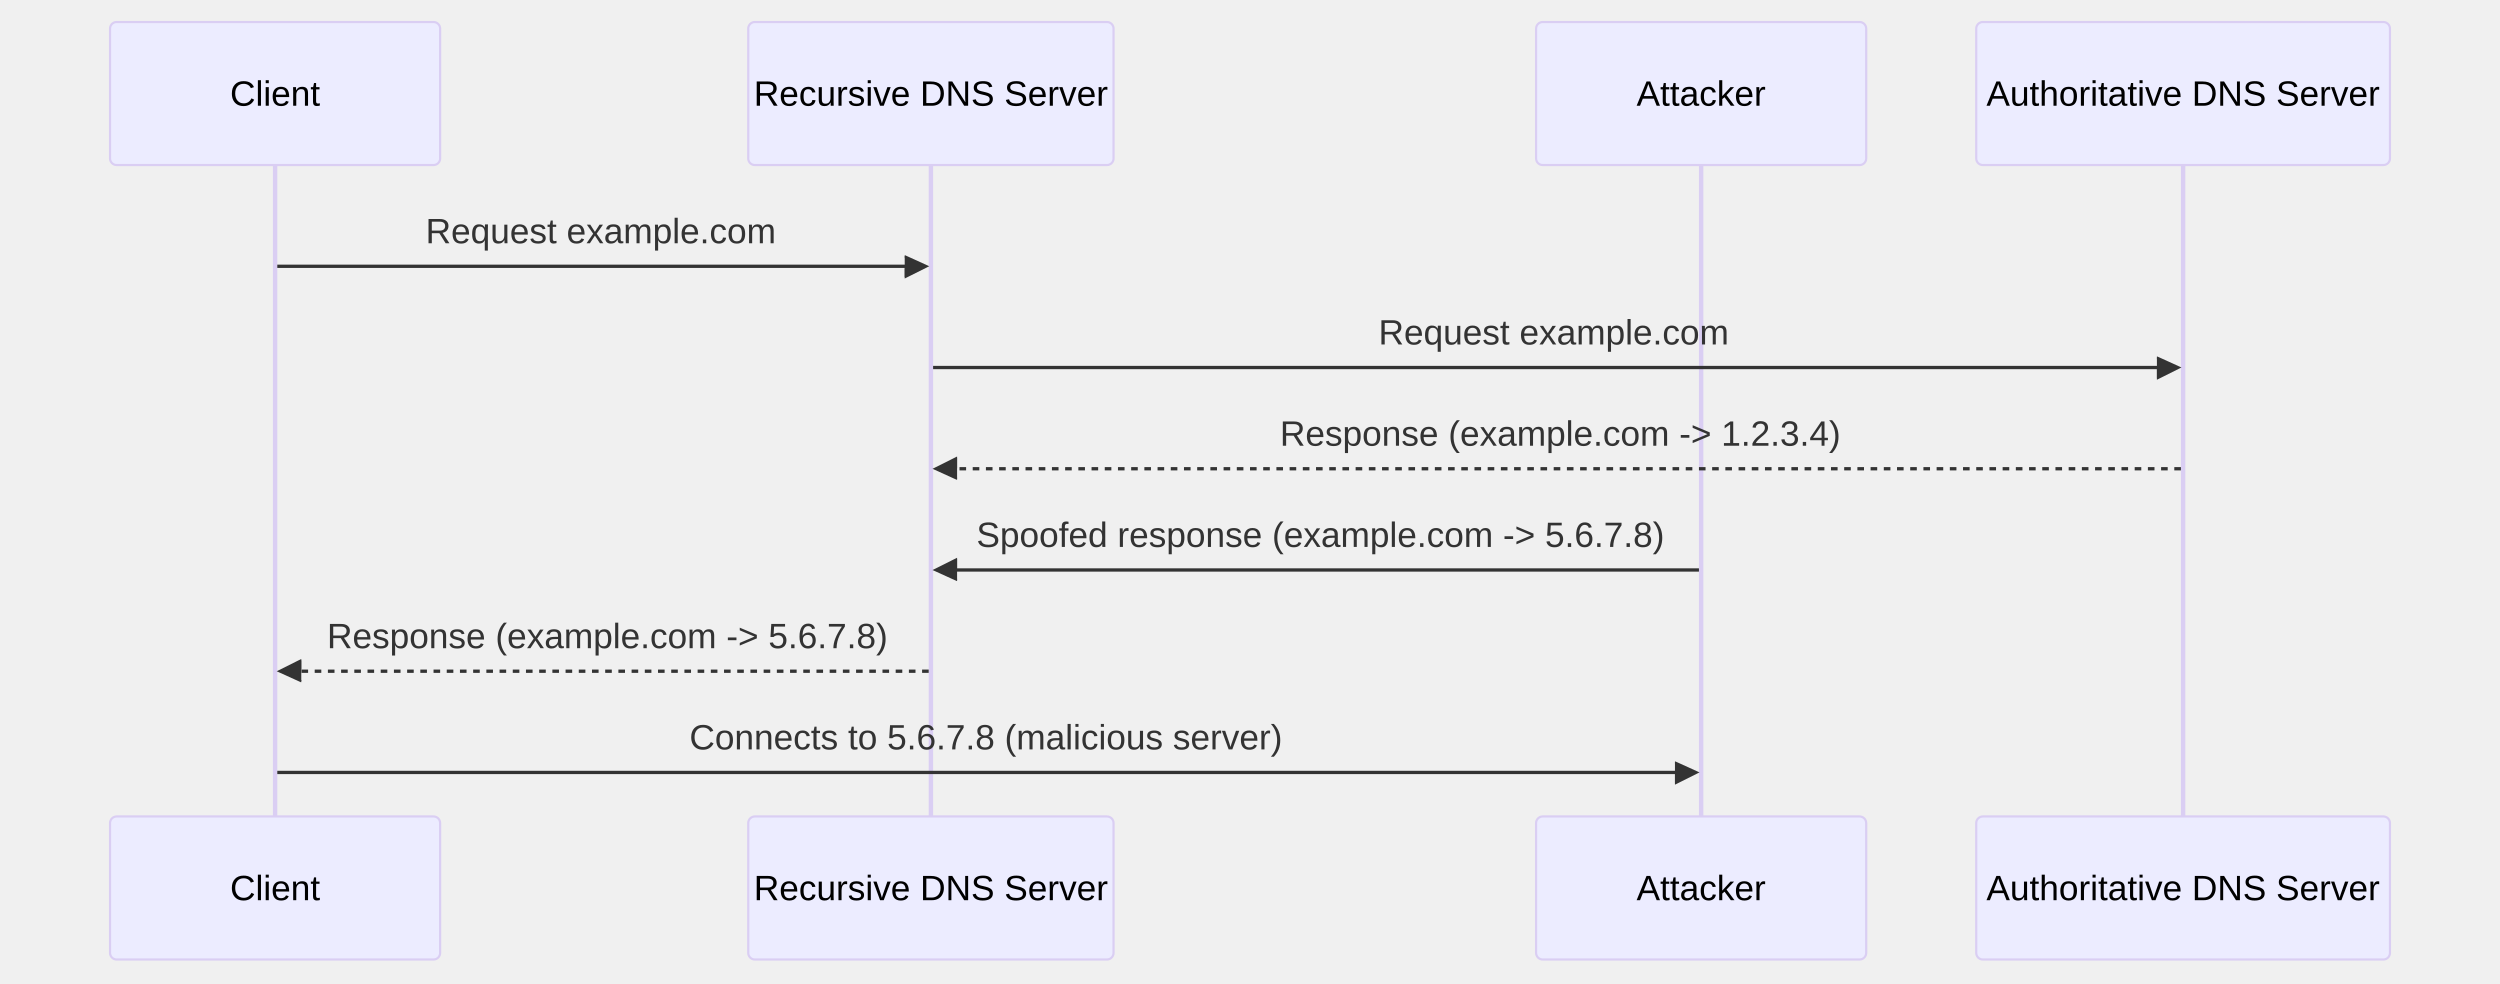
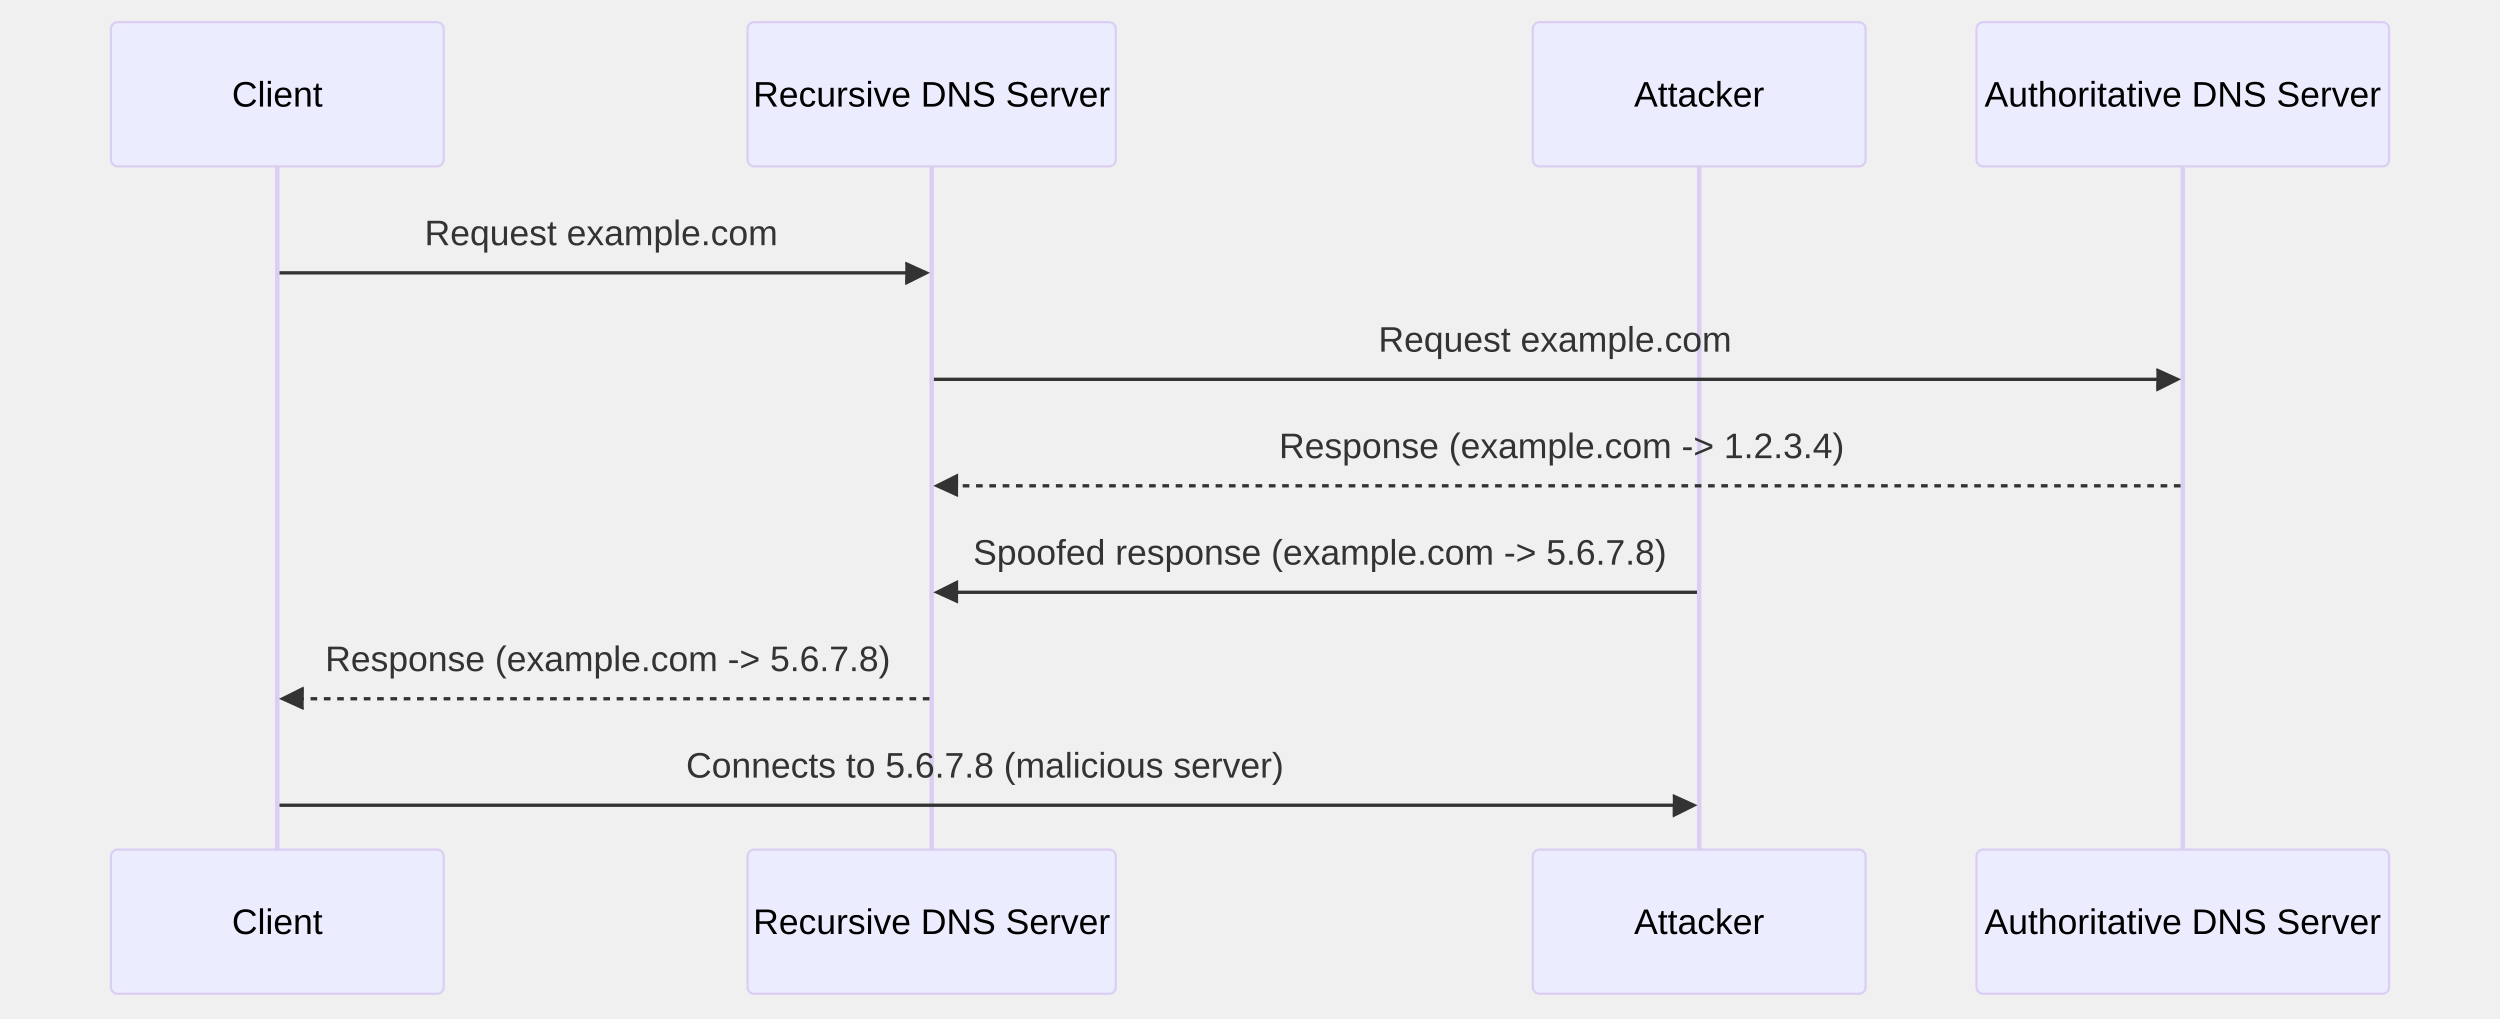
- <svg xmlns="http://www.w3.org/2000/svg" aria-roledescription="sequence" role="graphics-document document" viewBox="-50 -10 1136 447" style="max-width: 1136px; background-color: white;" width="100%" id="my-svg">
+ <svg xmlns="http://www.w3.org/2000/svg" aria-roledescription="sequence" role="graphics-document document" viewBox="-50 -10 1127 459" style="max-width: 1127px; background-color: white;" width="100%" id="my-svg">
  <g>
-     <rect class="actor actor-bottom" ry="3" rx="3" name="Authoritative DNS Server" height="65" width="188" stroke="#666" fill="#eaeaea" y="361" x="848" />
-     <text style="text-anchor: middle; font-size: 16px; font-weight: 400;" class="actor actor-box" alignment-baseline="central" dominant-baseline="central" y="393.5" x="942">
-       <tspan dy="0" x="942">Authoritative DNS Server</tspan>
+     <rect class="actor actor-bottom" ry="3" rx="3" name="Authoritative DNS Server" height="65" width="186" stroke="#666" fill="#eaeaea" y="373" x="841" />
+     <text style="text-anchor: middle; font-size: 16px; font-weight: 400;" class="actor actor-box" alignment-baseline="central" dominant-baseline="central" y="405.5" x="934">
+       <tspan dy="0" x="934">Authoritative DNS Server</tspan>
    </text>
  </g>
  <g>
-     <rect class="actor actor-bottom" ry="3" rx="3" name="Attacker" height="65" width="150" stroke="#666" fill="#eaeaea" y="361" x="648" />
-     <text style="text-anchor: middle; font-size: 16px; font-weight: 400;" class="actor actor-box" alignment-baseline="central" dominant-baseline="central" y="393.5" x="723">
-       <tspan dy="0" x="723">Attacker</tspan>
+     <rect class="actor actor-bottom" ry="3" rx="3" name="Attacker" height="65" width="150" stroke="#666" fill="#eaeaea" y="373" x="641" />
+     <text style="text-anchor: middle; font-size: 16px; font-weight: 400;" class="actor actor-box" alignment-baseline="central" dominant-baseline="central" y="405.5" x="716">
+       <tspan dy="0" x="716">Attacker</tspan>
    </text>
  </g>
  <g>
-     <rect class="actor actor-bottom" ry="3" rx="3" name="Recursive DNS Server" height="65" width="166" stroke="#666" fill="#eaeaea" y="361" x="290" />
-     <text style="text-anchor: middle; font-size: 16px; font-weight: 400;" class="actor actor-box" alignment-baseline="central" dominant-baseline="central" y="393.5" x="373">
-       <tspan dy="0" x="373">Recursive DNS Server</tspan>
+     <rect class="actor actor-bottom" ry="3" rx="3" name="Recursive DNS Server" height="65" width="166" stroke="#666" fill="#eaeaea" y="373" x="287" />
+     <text style="text-anchor: middle; font-size: 16px; font-weight: 400;" class="actor actor-box" alignment-baseline="central" dominant-baseline="central" y="405.5" x="370">
+       <tspan dy="0" x="370">Recursive DNS Server</tspan>
    </text>
  </g>
  <g>
-     <rect class="actor actor-bottom" ry="3" rx="3" name="Client" height="65" width="150" stroke="#666" fill="#eaeaea" y="361" x="0" />
-     <text style="text-anchor: middle; font-size: 16px; font-weight: 400;" class="actor actor-box" alignment-baseline="central" dominant-baseline="central" y="393.5" x="75">
+     <rect class="actor actor-bottom" ry="3" rx="3" name="Client" height="65" width="150" stroke="#666" fill="#eaeaea" y="373" x="0" />
+     <text style="text-anchor: middle; font-size: 16px; font-weight: 400;" class="actor actor-box" alignment-baseline="central" dominant-baseline="central" y="405.5" x="75">
      <tspan dy="0" x="75">Client</tspan>
    </text>
  </g>
  <g>
-     <line name="Authoritative DNS Server" stroke="#999" stroke-width="0.5px" class="actor-line 200" y2="361" x2="942" y1="65" x1="942" id="actor3" />
+     <line name="Authoritative DNS Server" stroke="#999" stroke-width="0.5px" class="actor-line 200" y2="373" x2="934" y1="65" x1="934" id="actor3" />
    <g id="root-3">
-       <rect class="actor actor-top" ry="3" rx="3" name="Authoritative DNS Server" height="65" width="188" stroke="#666" fill="#eaeaea" y="0" x="848" />
-       <text style="text-anchor: middle; font-size: 16px; font-weight: 400;" class="actor actor-box" alignment-baseline="central" dominant-baseline="central" y="32.5" x="942">
-         <tspan dy="0" x="942">Authoritative DNS Server</tspan>
+       <rect class="actor actor-top" ry="3" rx="3" name="Authoritative DNS Server" height="65" width="186" stroke="#666" fill="#eaeaea" y="0" x="841" />
+       <text style="text-anchor: middle; font-size: 16px; font-weight: 400;" class="actor actor-box" alignment-baseline="central" dominant-baseline="central" y="32.5" x="934">
+         <tspan dy="0" x="934">Authoritative DNS Server</tspan>
      </text>
    </g>
  </g>
  <g>
-     <line name="Attacker" stroke="#999" stroke-width="0.5px" class="actor-line 200" y2="361" x2="723" y1="65" x1="723" id="actor2" />
+     <line name="Attacker" stroke="#999" stroke-width="0.5px" class="actor-line 200" y2="373" x2="716" y1="65" x1="716" id="actor2" />
    <g id="root-2">
-       <rect class="actor actor-top" ry="3" rx="3" name="Attacker" height="65" width="150" stroke="#666" fill="#eaeaea" y="0" x="648" />
-       <text style="text-anchor: middle; font-size: 16px; font-weight: 400;" class="actor actor-box" alignment-baseline="central" dominant-baseline="central" y="32.5" x="723">
-         <tspan dy="0" x="723">Attacker</tspan>
+       <rect class="actor actor-top" ry="3" rx="3" name="Attacker" height="65" width="150" stroke="#666" fill="#eaeaea" y="0" x="641" />
+       <text style="text-anchor: middle; font-size: 16px; font-weight: 400;" class="actor actor-box" alignment-baseline="central" dominant-baseline="central" y="32.5" x="716">
+         <tspan dy="0" x="716">Attacker</tspan>
      </text>
    </g>
  </g>
  <g>
-     <line name="Recursive DNS Server" stroke="#999" stroke-width="0.5px" class="actor-line 200" y2="361" x2="373" y1="65" x1="373" id="actor1" />
+     <line name="Recursive DNS Server" stroke="#999" stroke-width="0.5px" class="actor-line 200" y2="373" x2="370" y1="65" x1="370" id="actor1" />
    <g id="root-1">
-       <rect class="actor actor-top" ry="3" rx="3" name="Recursive DNS Server" height="65" width="166" stroke="#666" fill="#eaeaea" y="0" x="290" />
-       <text style="text-anchor: middle; font-size: 16px; font-weight: 400;" class="actor actor-box" alignment-baseline="central" dominant-baseline="central" y="32.5" x="373">
-         <tspan dy="0" x="373">Recursive DNS Server</tspan>
+       <rect class="actor actor-top" ry="3" rx="3" name="Recursive DNS Server" height="65" width="166" stroke="#666" fill="#eaeaea" y="0" x="287" />
+       <text style="text-anchor: middle; font-size: 16px; font-weight: 400;" class="actor actor-box" alignment-baseline="central" dominant-baseline="central" y="32.5" x="370">
+         <tspan dy="0" x="370">Recursive DNS Server</tspan>
      </text>
    </g>
  </g>
  <g>
-     <line name="Client" stroke="#999" stroke-width="0.5px" class="actor-line 200" y2="361" x2="75" y1="65" x1="75" id="actor0" />
+     <line name="Client" stroke="#999" stroke-width="0.5px" class="actor-line 200" y2="373" x2="75" y1="65" x1="75" id="actor0" />
    <g id="root-0">
      <rect class="actor actor-top" ry="3" rx="3" name="Client" height="65" width="150" stroke="#666" fill="#eaeaea" y="0" x="0" />
      <text style="text-anchor: middle; font-size: 16px; font-weight: 400;" class="actor actor-box" alignment-baseline="central" dominant-baseline="central" y="32.5" x="75">
        <tspan dy="0" x="75">Client</tspan>
      </text>
    </g>
  </g>
  <style>#my-svg{font-family:"trebuchet ms",verdana,arial,sans-serif;font-size:16px;fill:#333;}#my-svg .error-icon{fill:#552222;}#my-svg .error-text{fill:#552222;stroke:#552222;}#my-svg .edge-thickness-normal{stroke-width:1px;}#my-svg .edge-thickness-thick{stroke-width:3.5px;}#my-svg .edge-pattern-solid{stroke-dasharray:0;}#my-svg .edge-thickness-invisible{stroke-width:0;fill:none;}#my-svg .edge-pattern-dashed{stroke-dasharray:3;}#my-svg .edge-pattern-dotted{stroke-dasharray:2;}#my-svg .marker{fill:#333333;stroke:#333333;}#my-svg .marker.cross{stroke:#333333;}#my-svg svg{font-family:"trebuchet ms",verdana,arial,sans-serif;font-size:16px;}#my-svg p{margin:0;}#my-svg .actor{stroke:hsl(259.626, 59.777%, 87.902%);fill:#ECECFF;}#my-svg text.actor&gt;tspan{fill:black;stroke:none;}#my-svg .actor-line{stroke:hsl(259.626, 59.777%, 87.902%);}#my-svg .messageLine0{stroke-width:1.5;stroke-dasharray:none;stroke:#333;}#my-svg .messageLine1{stroke-width:1.5;stroke-dasharray:2,2;stroke:#333;}#my-svg #arrowhead path{fill:#333;stroke:#333;}#my-svg .sequenceNumber{fill:white;}#my-svg #sequencenumber{fill:#333;}#my-svg #crosshead path{fill:#333;stroke:#333;}#my-svg .messageText{fill:#333;stroke:none;}#my-svg .labelBox{stroke:hsl(259.626, 59.777%, 87.902%);fill:#ECECFF;}#my-svg .labelText,#my-svg .labelText&gt;tspan{fill:black;stroke:none;}#my-svg .loopText,#my-svg .loopText&gt;tspan{fill:black;stroke:none;}#my-svg .loopLine{stroke-width:2px;stroke-dasharray:2,2;stroke:hsl(259.626, 59.777%, 87.902%);fill:hsl(259.626, 59.777%, 87.902%);}#my-svg .note{stroke:#aaaa33;fill:#fff5ad;}#my-svg .noteText,#my-svg .noteText&gt;tspan{fill:black;stroke:none;}#my-svg .activation0{fill:#f4f4f4;stroke:#666;}#my-svg .activation1{fill:#f4f4f4;stroke:#666;}#my-svg .activation2{fill:#f4f4f4;stroke:#666;}#my-svg .actorPopupMenu{position:absolute;}#my-svg .actorPopupMenuPanel{position:absolute;fill:#ECECFF;box-shadow:0px 8px 16px 0px rgba(0,0,0,0.2);filter:drop-shadow(3px 5px 2px rgb(0 0 0 / 0.4));}#my-svg .actor-man line{stroke:hsl(259.626, 59.777%, 87.902%);fill:#ECECFF;}#my-svg .actor-man circle,#my-svg line{stroke:hsl(259.626, 59.777%, 87.902%);fill:#ECECFF;stroke-width:2px;}#my-svg :root{--mermaid-font-family:"trebuchet ms",verdana,arial,sans-serif;}</style>
  <g />
  <defs>
    <symbol height="24" width="24" id="computer">
      <path d="M2 2v13h20v-13h-20zm18 11h-16v-9h16v9zm-10.228 6l.466-1h3.524l.467 1h-4.457zm14.228 3h-24l2-6h2.104l-1.33 4h18.45l-1.297-4h2.073l2 6zm-5-10h-14v-7h14v7z" transform="scale(.5)" />
    </symbol>
  </defs>
  <defs>
    <symbol clip-rule="evenodd" fill-rule="evenodd" id="database">
      <path d="M12.258.001l.256.004.255.005.253.008.251.01.249.012.247.015.246.016.242.019.241.02.239.023.236.024.233.027.231.028.229.031.225.032.223.034.22.036.217.038.214.04.211.041.208.043.205.045.201.046.198.048.194.05.191.051.187.053.183.054.18.056.175.057.172.059.168.06.163.061.16.063.155.064.15.066.074.033.073.033.071.034.07.034.069.035.068.035.067.035.066.035.064.036.064.036.062.036.06.036.06.037.058.037.058.037.055.038.055.038.053.038.052.038.051.039.05.039.048.039.047.039.045.04.044.04.043.04.041.04.04.041.039.041.037.041.036.041.034.041.033.042.032.042.03.042.029.042.027.042.026.043.024.043.023.043.021.043.02.043.018.044.017.043.015.044.013.044.012.044.011.045.009.044.007.045.006.045.004.045.002.045.001.045v17l-.001.045-.002.045-.004.045-.006.045-.007.045-.009.044-.011.045-.012.044-.013.044-.015.044-.017.043-.018.044-.02.043-.021.043-.023.043-.024.043-.026.043-.027.042-.029.042-.03.042-.032.042-.033.042-.034.041-.036.041-.037.041-.039.041-.04.041-.041.04-.043.04-.044.04-.045.04-.047.039-.048.039-.05.039-.051.039-.052.038-.053.038-.055.038-.055.038-.058.037-.058.037-.06.037-.06.036-.062.036-.064.036-.064.036-.066.035-.067.035-.068.035-.069.035-.07.034-.071.034-.073.033-.074.033-.15.066-.155.064-.16.063-.163.061-.168.06-.172.059-.175.057-.18.056-.183.054-.187.053-.191.051-.194.05-.198.048-.201.046-.205.045-.208.043-.211.041-.214.04-.217.038-.22.036-.223.034-.225.032-.229.031-.231.028-.233.027-.236.024-.239.023-.241.02-.242.019-.246.016-.247.015-.249.012-.251.01-.253.008-.255.005-.256.004-.258.001-.258-.001-.256-.004-.255-.005-.253-.008-.251-.01-.249-.012-.247-.015-.245-.016-.243-.019-.241-.02-.238-.023-.236-.024-.234-.027-.231-.028-.228-.031-.226-.032-.223-.034-.22-.036-.217-.038-.214-.04-.211-.041-.208-.043-.204-.045-.201-.046-.198-.048-.195-.05-.19-.051-.187-.053-.184-.054-.179-.056-.176-.057-.172-.059-.167-.06-.164-.061-.159-.063-.155-.064-.151-.066-.074-.033-.072-.033-.072-.034-.07-.034-.069-.035-.068-.035-.067-.035-.066-.035-.064-.036-.063-.036-.062-.036-.061-.036-.06-.037-.058-.037-.057-.037-.056-.038-.055-.038-.053-.038-.052-.038-.051-.039-.049-.039-.049-.039-.046-.039-.046-.04-.044-.04-.043-.04-.041-.04-.04-.041-.039-.041-.037-.041-.036-.041-.034-.041-.033-.042-.032-.042-.03-.042-.029-.042-.027-.042-.026-.043-.024-.043-.023-.043-.021-.043-.02-.043-.018-.044-.017-.043-.015-.044-.013-.044-.012-.044-.011-.045-.009-.044-.007-.045-.006-.045-.004-.045-.002-.045-.001-.045v-17l.001-.045.002-.045.004-.045.006-.045.007-.045.009-.044.011-.045.012-.044.013-.044.015-.044.017-.043.018-.044.02-.043.021-.043.023-.043.024-.043.026-.043.027-.042.029-.042.03-.042.032-.042.033-.042.034-.041.036-.041.037-.041.039-.041.04-.041.041-.04.043-.04.044-.04.046-.04.046-.039.049-.039.049-.039.051-.039.052-.038.053-.038.055-.038.056-.038.057-.037.058-.037.06-.037.061-.036.062-.036.063-.036.064-.036.066-.035.067-.035.068-.035.069-.035.07-.034.072-.034.072-.033.074-.033.151-.066.155-.064.159-.063.164-.061.167-.06.172-.059.176-.057.179-.056.184-.054.187-.053.19-.051.195-.05.198-.048.201-.046.204-.045.208-.043.211-.041.214-.04.217-.038.22-.036.223-.034.226-.032.228-.031.231-.028.234-.027.236-.024.238-.023.241-.02.243-.019.245-.016.247-.015.249-.012.251-.01.253-.008.255-.005.256-.004.258-.001.258.001zm-9.258 20.499v.01l.001.021.003.021.004.022.005.021.006.022.007.022.009.023.01.022.011.023.012.023.013.023.015.023.016.024.017.023.018.024.019.024.021.024.022.025.023.024.024.025.052.049.056.05.061.051.066.051.07.051.075.051.079.052.084.052.088.052.092.052.097.052.102.051.105.052.11.052.114.051.119.051.123.051.127.05.131.05.135.05.139.048.144.049.147.047.152.047.155.047.16.045.163.045.167.043.171.043.176.041.178.041.183.039.187.039.19.037.194.035.197.035.202.033.204.031.209.03.212.029.216.027.219.025.222.024.226.021.23.02.233.018.236.016.24.015.243.012.246.01.249.008.253.005.256.004.259.001.26-.001.257-.004.254-.005.25-.008.247-.011.244-.012.241-.014.237-.016.233-.018.231-.021.226-.021.224-.024.22-.026.216-.027.212-.028.21-.031.205-.031.202-.034.198-.034.194-.036.191-.037.187-.039.183-.04.179-.04.175-.042.172-.043.168-.044.163-.045.16-.046.155-.046.152-.047.148-.048.143-.049.139-.049.136-.05.131-.05.126-.05.123-.051.118-.052.114-.051.11-.052.106-.052.101-.052.096-.052.092-.052.088-.053.083-.051.079-.052.074-.052.07-.051.065-.051.06-.051.056-.05.051-.05.023-.024.023-.025.021-.024.02-.024.019-.024.018-.024.017-.024.015-.023.014-.024.013-.023.012-.023.01-.023.01-.022.008-.022.006-.022.006-.022.004-.022.004-.021.001-.021.001-.021v-4.127l-.077.055-.08.053-.083.054-.085.053-.087.052-.09.052-.093.051-.095.05-.097.05-.1.049-.102.049-.105.048-.106.047-.109.047-.111.046-.114.045-.115.045-.118.044-.12.043-.122.042-.124.042-.126.041-.128.04-.13.04-.132.038-.134.038-.135.037-.138.037-.139.035-.142.035-.143.034-.144.033-.147.032-.148.031-.15.03-.151.03-.153.029-.154.027-.156.027-.158.026-.159.025-.161.024-.162.023-.163.022-.165.021-.166.02-.167.019-.169.018-.169.017-.171.016-.173.015-.173.014-.175.013-.175.012-.177.011-.178.01-.179.008-.179.008-.181.006-.182.005-.182.004-.184.003-.184.002h-.37l-.184-.002-.184-.003-.182-.004-.182-.005-.181-.006-.179-.008-.179-.008-.178-.01-.176-.011-.176-.012-.175-.013-.173-.014-.172-.015-.171-.016-.17-.017-.169-.018-.167-.019-.166-.02-.165-.021-.163-.022-.162-.023-.161-.024-.159-.025-.157-.026-.156-.027-.155-.027-.153-.029-.151-.03-.15-.03-.148-.031-.146-.032-.145-.033-.143-.034-.141-.035-.14-.035-.137-.037-.136-.037-.134-.038-.132-.038-.13-.04-.128-.04-.126-.041-.124-.042-.122-.042-.12-.044-.117-.043-.116-.045-.113-.045-.112-.046-.109-.047-.106-.047-.105-.048-.102-.049-.1-.049-.097-.05-.095-.05-.093-.052-.09-.051-.087-.052-.085-.053-.083-.054-.08-.054-.077-.054v4.127zm0-5.654v.011l.001.021.003.021.004.021.005.022.006.022.007.022.009.022.01.022.011.023.012.023.013.023.015.024.016.023.017.024.018.024.019.024.021.024.022.024.023.025.024.024.052.05.056.05.061.05.066.051.07.051.075.052.079.051.084.052.088.052.092.052.097.052.102.052.105.052.11.051.114.051.119.052.123.05.127.051.131.05.135.049.139.049.144.048.147.048.152.047.155.046.16.045.163.045.167.044.171.042.176.042.178.04.183.04.187.038.19.037.194.036.197.034.202.033.204.032.209.03.212.028.216.027.219.025.222.024.226.022.23.02.233.018.236.016.24.014.243.012.246.01.249.008.253.006.256.003.259.001.26-.001.257-.003.254-.006.25-.008.247-.01.244-.012.241-.015.237-.016.233-.018.231-.02.226-.022.224-.024.22-.025.216-.027.212-.029.21-.03.205-.032.202-.033.198-.035.194-.036.191-.037.187-.039.183-.039.179-.041.175-.042.172-.043.168-.044.163-.045.16-.045.155-.047.152-.047.148-.048.143-.048.139-.05.136-.049.131-.05.126-.051.123-.051.118-.051.114-.052.11-.052.106-.052.101-.052.096-.052.092-.052.088-.052.083-.052.079-.052.074-.051.07-.052.065-.051.06-.05.056-.051.051-.049.023-.025.023-.024.021-.025.02-.024.019-.024.018-.024.017-.024.015-.023.014-.023.013-.024.012-.022.01-.023.01-.023.008-.022.006-.022.006-.022.004-.021.004-.022.001-.021.001-.021v-4.139l-.077.054-.08.054-.083.054-.085.052-.087.053-.09.051-.093.051-.095.051-.097.05-.1.049-.102.049-.105.048-.106.047-.109.047-.111.046-.114.045-.115.044-.118.044-.12.044-.122.042-.124.042-.126.041-.128.04-.13.039-.132.039-.134.038-.135.037-.138.036-.139.036-.142.035-.143.033-.144.033-.147.033-.148.031-.15.03-.151.03-.153.028-.154.028-.156.027-.158.026-.159.025-.161.024-.162.023-.163.022-.165.021-.166.02-.167.019-.169.018-.169.017-.171.016-.173.015-.173.014-.175.013-.175.012-.177.011-.178.009-.179.009-.179.007-.181.007-.182.005-.182.004-.184.003-.184.002h-.37l-.184-.002-.184-.003-.182-.004-.182-.005-.181-.007-.179-.007-.179-.009-.178-.009-.176-.011-.176-.012-.175-.013-.173-.014-.172-.015-.171-.016-.17-.017-.169-.018-.167-.019-.166-.02-.165-.021-.163-.022-.162-.023-.161-.024-.159-.025-.157-.026-.156-.027-.155-.028-.153-.028-.151-.03-.15-.03-.148-.031-.146-.033-.145-.033-.143-.033-.141-.035-.14-.036-.137-.036-.136-.037-.134-.038-.132-.039-.13-.039-.128-.04-.126-.041-.124-.042-.122-.043-.12-.043-.117-.044-.116-.044-.113-.046-.112-.046-.109-.046-.106-.047-.105-.048-.102-.049-.1-.049-.097-.05-.095-.051-.093-.051-.09-.051-.087-.053-.085-.052-.083-.054-.08-.054-.077-.054v4.139zm0-5.666v.011l.001.02.003.022.004.021.005.022.006.021.007.022.009.023.01.022.011.023.012.023.013.023.015.023.016.024.017.024.018.023.019.024.021.025.022.024.023.024.024.025.052.05.056.05.061.05.066.051.07.051.075.052.079.051.084.052.088.052.092.052.097.052.102.052.105.051.11.052.114.051.119.051.123.051.127.05.131.05.135.05.139.049.144.048.147.048.152.047.155.046.16.045.163.045.167.043.171.043.176.042.178.04.183.04.187.038.19.037.194.036.197.034.202.033.204.032.209.03.212.028.216.027.219.025.222.024.226.021.23.02.233.018.236.017.24.014.243.012.246.01.249.008.253.006.256.003.259.001.26-.001.257-.003.254-.006.25-.008.247-.01.244-.013.241-.014.237-.016.233-.018.231-.02.226-.022.224-.024.22-.025.216-.027.212-.029.21-.03.205-.032.202-.033.198-.035.194-.036.191-.037.187-.039.183-.039.179-.041.175-.042.172-.043.168-.044.163-.045.16-.045.155-.047.152-.047.148-.048.143-.049.139-.049.136-.049.131-.051.126-.05.123-.051.118-.052.114-.051.11-.052.106-.052.101-.052.096-.052.092-.052.088-.052.083-.052.079-.052.074-.052.07-.051.065-.051.06-.051.056-.05.051-.049.023-.025.023-.025.021-.024.02-.024.019-.024.018-.024.017-.024.015-.023.014-.024.013-.023.012-.023.01-.022.01-.023.008-.022.006-.022.006-.022.004-.022.004-.021.001-.021.001-.021v-4.153l-.077.054-.08.054-.083.053-.085.053-.087.053-.09.051-.093.051-.095.051-.097.05-.1.049-.102.048-.105.048-.106.048-.109.046-.111.046-.114.046-.115.044-.118.044-.12.043-.122.043-.124.042-.126.041-.128.04-.13.039-.132.039-.134.038-.135.037-.138.036-.139.036-.142.034-.143.034-.144.033-.147.032-.148.032-.15.03-.151.03-.153.028-.154.028-.156.027-.158.026-.159.024-.161.024-.162.023-.163.023-.165.021-.166.02-.167.019-.169.018-.169.017-.171.016-.173.015-.173.014-.175.013-.175.012-.177.01-.178.01-.179.009-.179.007-.181.006-.182.006-.182.004-.184.003-.184.001-.185.001-.185-.001-.184-.001-.184-.003-.182-.004-.182-.006-.181-.006-.179-.007-.179-.009-.178-.01-.176-.01-.176-.012-.175-.013-.173-.014-.172-.015-.171-.016-.17-.017-.169-.018-.167-.019-.166-.02-.165-.021-.163-.023-.162-.023-.161-.024-.159-.024-.157-.026-.156-.027-.155-.028-.153-.028-.151-.03-.15-.03-.148-.032-.146-.032-.145-.033-.143-.034-.141-.034-.14-.036-.137-.036-.136-.037-.134-.038-.132-.039-.13-.039-.128-.041-.126-.041-.124-.041-.122-.043-.12-.043-.117-.044-.116-.044-.113-.046-.112-.046-.109-.046-.106-.048-.105-.048-.102-.048-.1-.05-.097-.049-.095-.051-.093-.051-.09-.052-.087-.052-.085-.053-.083-.053-.08-.054-.077-.054v4.153zm8.74-8.179l-.257.004-.254.005-.25.008-.247.011-.244.012-.241.014-.237.016-.233.018-.231.021-.226.022-.224.023-.22.026-.216.027-.212.028-.21.031-.205.032-.202.033-.198.034-.194.036-.191.038-.187.038-.183.04-.179.041-.175.042-.172.043-.168.043-.163.045-.16.046-.155.046-.152.048-.148.048-.143.048-.139.049-.136.05-.131.05-.126.051-.123.051-.118.051-.114.052-.11.052-.106.052-.101.052-.096.052-.092.052-.088.052-.083.052-.079.052-.074.051-.07.052-.065.051-.06.05-.056.05-.051.05-.023.025-.023.024-.021.024-.02.025-.019.024-.018.024-.017.023-.015.024-.014.023-.013.023-.012.023-.01.023-.01.022-.008.022-.006.023-.006.021-.004.022-.004.021-.001.021-.001.021.001.021.001.021.004.021.004.022.006.021.006.023.008.022.01.022.01.023.012.023.013.023.014.023.015.024.017.023.018.024.019.024.02.025.021.024.023.024.023.025.051.05.056.05.06.05.065.051.07.052.074.051.079.052.083.052.088.052.092.052.096.052.101.052.106.052.11.052.114.052.118.051.123.051.126.051.131.05.136.05.139.049.143.048.148.048.152.048.155.046.16.046.163.045.168.043.172.043.175.042.179.041.183.04.187.038.191.038.194.036.198.034.202.033.205.032.21.031.212.028.216.027.22.026.224.023.226.022.231.021.233.018.237.016.241.014.244.012.247.011.25.008.254.005.257.004.26.001.26-.001.257-.004.254-.005.25-.008.247-.011.244-.012.241-.014.237-.016.233-.018.231-.021.226-.022.224-.023.22-.026.216-.027.212-.028.21-.031.205-.032.202-.033.198-.034.194-.036.191-.038.187-.038.183-.04.179-.041.175-.042.172-.043.168-.043.163-.045.16-.046.155-.046.152-.048.148-.048.143-.048.139-.049.136-.05.131-.05.126-.051.123-.051.118-.051.114-.052.11-.052.106-.052.101-.052.096-.052.092-.052.088-.052.083-.052.079-.052.074-.051.07-.052.065-.051.06-.05.056-.05.051-.05.023-.025.023-.024.021-.024.02-.025.019-.024.018-.024.017-.023.015-.024.014-.023.013-.023.012-.023.01-.023.01-.022.008-.022.006-.023.006-.021.004-.022.004-.021.001-.021.001-.021-.001-.021-.001-.021-.004-.021-.004-.022-.006-.021-.006-.023-.008-.022-.01-.022-.01-.023-.012-.023-.013-.023-.014-.023-.015-.024-.017-.023-.018-.024-.019-.024-.02-.025-.021-.024-.023-.024-.023-.025-.051-.05-.056-.05-.06-.05-.065-.051-.07-.052-.074-.051-.079-.052-.083-.052-.088-.052-.092-.052-.096-.052-.101-.052-.106-.052-.11-.052-.114-.052-.118-.051-.123-.051-.126-.051-.131-.05-.136-.05-.139-.049-.143-.048-.148-.048-.152-.048-.155-.046-.16-.046-.163-.045-.168-.043-.172-.043-.175-.042-.179-.041-.183-.04-.187-.038-.191-.038-.194-.036-.198-.034-.202-.033-.205-.032-.21-.031-.212-.028-.216-.027-.22-.026-.224-.023-.226-.022-.231-.021-.233-.018-.237-.016-.241-.014-.244-.012-.247-.011-.25-.008-.254-.005-.257-.004-.26-.001-.26.001z" transform="scale(.5)" />
    </symbol>
  </defs>
  <defs>
    <symbol height="24" width="24" id="clock">
      <path d="M12 2c5.514 0 10 4.486 10 10s-4.486 10-10 10-10-4.486-10-10 4.486-10 10-10zm0-2c-6.627 0-12 5.373-12 12s5.373 12 12 12 12-5.373 12-12-5.373-12-12-12zm5.848 12.459c.202.038.202.333.001.372-1.907.361-6.045 1.111-6.547 1.111-.719 0-1.301-.582-1.301-1.301 0-.512.77-5.447 1.125-7.445.034-.192.312-.181.343.014l.985 6.238 5.394 1.011z" transform="scale(.5)" />
    </symbol>
  </defs>
  <defs>
    <marker orient="auto-start-reverse" markerHeight="12" markerWidth="12" markerUnits="userSpaceOnUse" refY="5" refX="7.9" id="arrowhead">
      <path d="M -1 0 L 10 5 L 0 10 z" />
    </marker>
  </defs>
  <defs>
    <marker refY="4.5" refX="4" orient="auto" markerHeight="8" markerWidth="15" id="crosshead">
      <path style="stroke-dasharray: 0, 0;" d="M 1,2 L 6,7 M 6,2 L 1,7" stroke-width="1pt" stroke="#000000" fill="none" />
    </marker>
  </defs>
  <defs>
    <marker orient="auto" markerHeight="28" markerWidth="20" refY="7" refX="15.5" id="filled-head">
      <path d="M 18,7 L9,13 L14,7 L9,1 Z" />
    </marker>
  </defs>
  <defs>
    <marker orient="auto" markerHeight="40" markerWidth="60" refY="15" refX="15" id="sequencenumber">
      <circle r="6" cy="15" cx="15" />
    </marker>
  </defs>
-   <text style="font-size: 16px; font-weight: 400;" dy="1em" class="messageText" alignment-baseline="middle" dominant-baseline="middle" text-anchor="middle" y="80" x="223">Request example.com</text>
-   <line style="fill: none;" marker-end="url(#arrowhead)" stroke="none" stroke-width="2" class="messageLine0" y2="111" x2="369" y1="111" x1="76" />
-   <text style="font-size: 16px; font-weight: 400;" dy="1em" class="messageText" alignment-baseline="middle" dominant-baseline="middle" text-anchor="middle" y="126" x="656">Request example.com</text>
-   <line style="fill: none;" marker-end="url(#arrowhead)" stroke="none" stroke-width="2" class="messageLine0" y2="157" x2="938" y1="157" x1="374" />
-   <text style="font-size: 16px; font-weight: 400;" dy="1em" class="messageText" alignment-baseline="middle" dominant-baseline="middle" text-anchor="middle" y="172" x="659">Response (example.com -&gt; 1.2.3.4)</text>
-   <line style="stroke-dasharray: 3, 3; fill: none;" marker-end="url(#arrowhead)" stroke="none" stroke-width="2" class="messageLine1" y2="203" x2="377" y1="203" x1="941" />
-   <text style="font-size: 16px; font-weight: 400;" dy="1em" class="messageText" alignment-baseline="middle" dominant-baseline="middle" text-anchor="middle" y="218" x="550">Spoofed response (example.com -&gt; 5.6.7.8)</text>
-   <line style="fill: none;" marker-end="url(#arrowhead)" stroke="none" stroke-width="2" class="messageLine0" y2="249" x2="377" y1="249" x1="722" />
-   <text style="font-size: 16px; font-weight: 400;" dy="1em" class="messageText" alignment-baseline="middle" dominant-baseline="middle" text-anchor="middle" y="264" x="226">Response (example.com -&gt; 5.6.7.8)</text>
-   <line style="stroke-dasharray: 3, 3; fill: none;" marker-end="url(#arrowhead)" stroke="none" stroke-width="2" class="messageLine1" y2="295" x2="79" y1="295" x1="372" />
-   <text style="font-size: 16px; font-weight: 400;" dy="1em" class="messageText" alignment-baseline="middle" dominant-baseline="middle" text-anchor="middle" y="310" x="398">Connects to 5.6.7.8 (malicious server)</text>
-   <line style="fill: none;" marker-end="url(#arrowhead)" stroke="none" stroke-width="2" class="messageLine0" y2="341" x2="719" y1="341" x1="76" />
+   <text style="font-size: 16px; font-weight: 400;" dy="1em" class="messageText" alignment-baseline="middle" dominant-baseline="middle" text-anchor="middle" y="80" x="221">Request example.com</text>
+   <line style="fill: none;" marker-end="url(#arrowhead)" stroke="none" stroke-width="2" class="messageLine0" y2="113" x2="366" y1="113" x1="76" />
+   <text style="font-size: 16px; font-weight: 400;" dy="1em" class="messageText" alignment-baseline="middle" dominant-baseline="middle" text-anchor="middle" y="128" x="651">Request example.com</text>
+   <line style="fill: none;" marker-end="url(#arrowhead)" stroke="none" stroke-width="2" class="messageLine0" y2="161" x2="930" y1="161" x1="371" />
+   <text style="font-size: 16px; font-weight: 400;" dy="1em" class="messageText" alignment-baseline="middle" dominant-baseline="middle" text-anchor="middle" y="176" x="654">Response (example.com -&gt; 1.2.3.4)</text>
+   <line style="stroke-dasharray: 3, 3; fill: none;" marker-end="url(#arrowhead)" stroke="none" stroke-width="2" class="messageLine1" y2="209" x2="374" y1="209" x1="933" />
+   <text style="font-size: 16px; font-weight: 400;" dy="1em" class="messageText" alignment-baseline="middle" dominant-baseline="middle" text-anchor="middle" y="224" x="545">Spoofed response (example.com -&gt; 5.6.7.8)</text>
+   <line style="fill: none;" marker-end="url(#arrowhead)" stroke="none" stroke-width="2" class="messageLine0" y2="257" x2="374" y1="257" x1="715" />
+   <text style="font-size: 16px; font-weight: 400;" dy="1em" class="messageText" alignment-baseline="middle" dominant-baseline="middle" text-anchor="middle" y="272" x="224">Response (example.com -&gt; 5.6.7.8)</text>
+   <line style="stroke-dasharray: 3, 3; fill: none;" marker-end="url(#arrowhead)" stroke="none" stroke-width="2" class="messageLine1" y2="305" x2="79" y1="305" x1="369" />
+   <text style="font-size: 16px; font-weight: 400;" dy="1em" class="messageText" alignment-baseline="middle" dominant-baseline="middle" text-anchor="middle" y="320" x="394">Connects to 5.6.7.8 (malicious server)</text>
+   <line style="fill: none;" marker-end="url(#arrowhead)" stroke="none" stroke-width="2" class="messageLine0" y2="353" x2="712" y1="353" x1="76" />
</svg>
